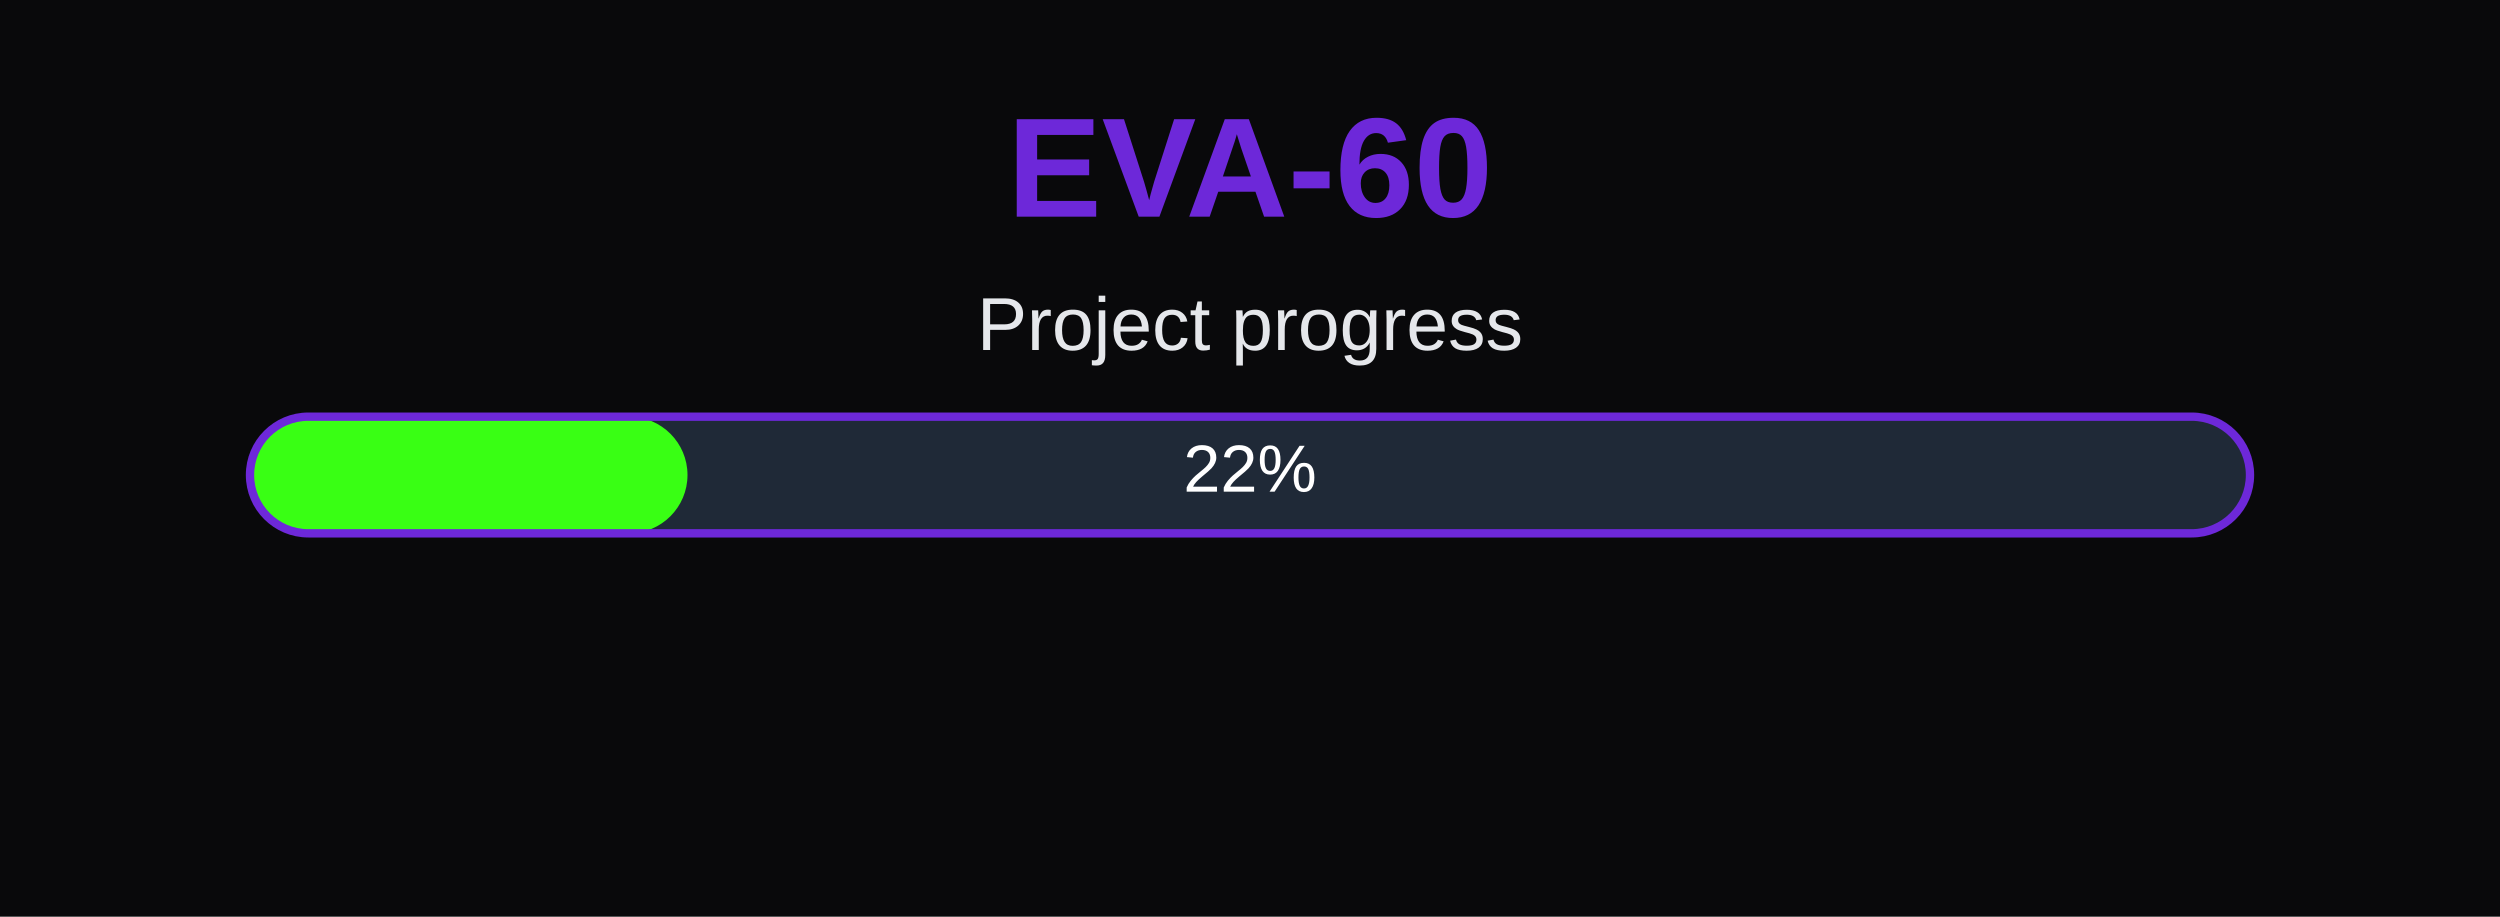
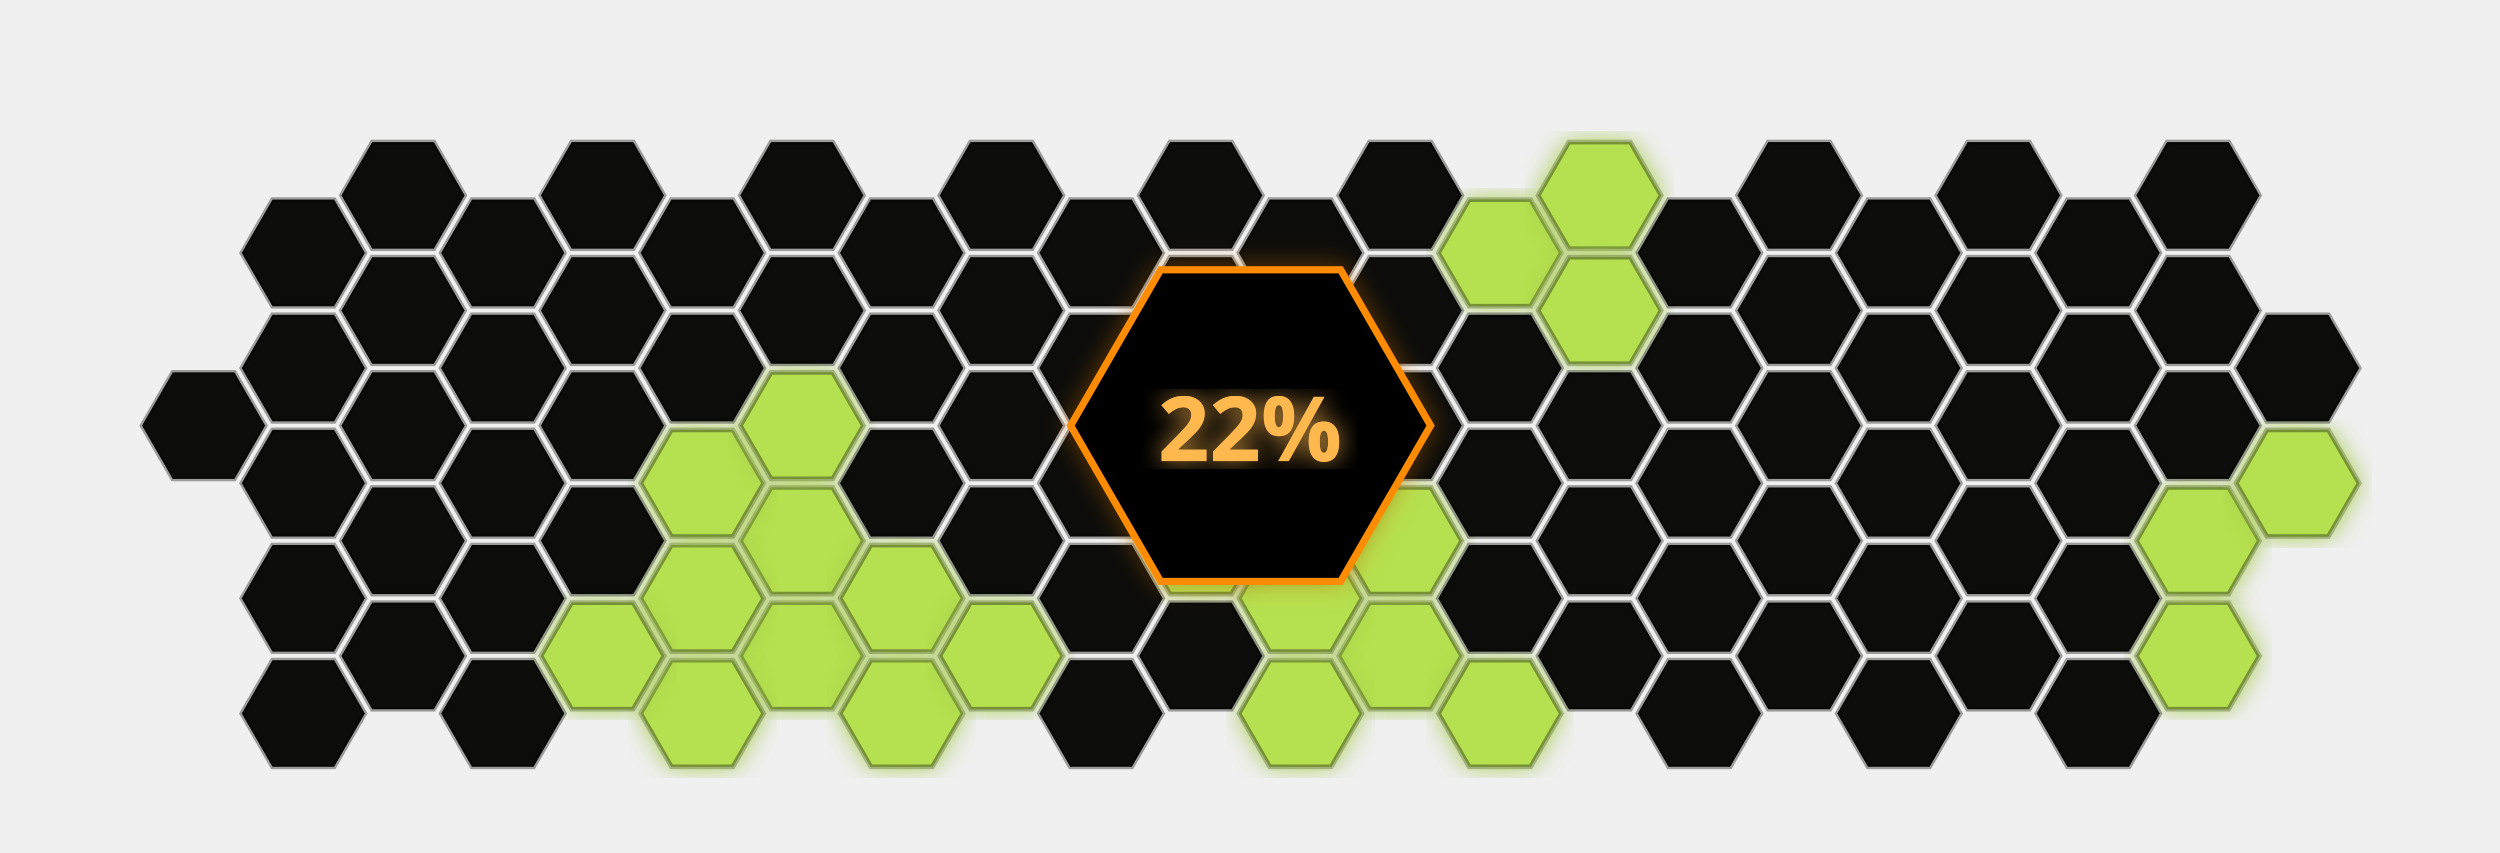
- <svg xmlns="http://www.w3.org/2000/svg" width="600" height="220" viewBox="0 0 600 220">
-   <rect width="600" height="220" fill="#09090B" />
-   <text x="300.0" y="52" text-anchor="middle" font-family="Orbitron, Arial, sans-serif" font-size="34" font-weight="700" fill="#6D28D9">EVA-60</text>
-   <text x="300.0" y="84" text-anchor="middle" font-family="Arial, sans-serif" font-size="18" fill="#E5E7EB">Project progress</text>
-   <rect x="60" y="100" width="480" height="28" rx="14" fill="#1F2937" />
-   <rect x="60" y="100" width="105" height="28" rx="14" fill="#39FF14" />
-   <rect x="60" y="100" width="480" height="28" rx="14" fill="none" stroke="#6D28D9" stroke-width="2" />
-   <text x="300.0" y="118" text-anchor="middle" font-family="Arial, sans-serif" font-size="16" fill="#FFFFFF">22%</text>
+ <svg xmlns="http://www.w3.org/2000/svg" viewBox="0 0 528 180">
+   <style>
+     @font-face {
+       font-family: Orbitron;
+       font-weight: 900;
+       src: url("https://fonts.gstatic.com/s/orbitron/v35/yMJMMIlzdpvBhQQL_SC3X9yhF25-T1nysimBoWgz.woff2") format("woff2");
+     }
+     @keyframes charge {
+       0%, 100% { fill: #0c0c0a; }
+       50%      { fill: #FF8C00; }
+     }
+   </style>
+   <defs>
+     <filter id="g">
+       <feGaussianBlur stdDeviation="2.5" result="blur" />
+       <feMerge>
+         <feMergeNode in="blur" />
+         <feMergeNode in="SourceGraphic" />
+       </feMerge>
+     </filter>
+   </defs>
+   <polygon points="182.36,138.53 175.86,149.79 162.86,149.79 156.36,138.53 162.86,127.27 175.86,127.27" fill="#b5e050" stroke="rgba(0,0,0,0.35)" stroke-width="1" filter="url(#g)" />
+   <polygon points="182.36,114.21 175.86,125.47 162.86,125.47 156.36,114.21 162.86,102.95 175.86,102.95" fill="#b5e050" stroke="rgba(0,0,0,0.35)" stroke-width="1" filter="url(#g)" />
+   <polygon points="203.42,150.69 196.92,161.95 183.92,161.95 177.42,150.69 183.92,139.43 196.92,139.43" fill="#b5e050" stroke="rgba(0,0,0,0.35)" stroke-width="1" filter="url(#g)" />
+   <polygon points="161.30,150.69 154.80,161.95 141.80,161.95 135.30,150.69 141.80,139.43 154.80,139.43" fill="#b5e050" stroke="rgba(0,0,0,0.35)" stroke-width="1" filter="url(#g)" />
+   <polygon points="161.30,126.37 154.80,137.63 141.80,137.63 135.30,126.37 141.80,115.11 154.80,115.11" fill="#b5e050" stroke="rgba(0,0,0,0.35)" stroke-width="1" filter="url(#g)" />
+   <polygon points="308.72,138.53 302.22,149.79 289.22,149.79 282.72,138.53 289.22,127.27 302.22,127.27" fill="#b5e050" stroke="rgba(0,0,0,0.35)" stroke-width="1" filter="url(#g)" />
+   <polygon points="287.66,150.69 281.16,161.95 268.16,161.95 261.66,150.69 268.16,139.43 281.16,139.43" fill="#b5e050" stroke="rgba(0,0,0,0.35)" stroke-width="1" filter="url(#g)" />
+   <polygon points="287.66,126.37 281.16,137.63 268.16,137.63 261.66,126.37 268.16,115.11 281.16,115.11" fill="#b5e050" stroke="rgba(0,0,0,0.35)" stroke-width="1" filter="url(#g)" />
+   <polygon points="161.30,102.05 154.80,113.31 141.80,113.31 135.30,102.05 141.80,90.79 154.80,90.79" fill="#b5e050" stroke="rgba(0,0,0,0.35)" stroke-width="1" filter="url(#g)" />
+   <polygon points="308.72,114.21 302.22,125.47 289.22,125.47 282.72,114.21 289.22,102.95 302.22,102.95" fill="#b5e050" stroke="rgba(0,0,0,0.35)" stroke-width="1" filter="url(#g)" />
+   <polygon points="329.78,53.42 323.28,64.68 310.28,64.68 303.78,53.42 310.28,42.16 323.28,42.16" fill="#b5e050" stroke="rgba(0,0,0,0.35)" stroke-width="1" filter="url(#g)" />
+   <polygon points="350.84,41.26 344.34,52.52 331.34,52.52 324.84,41.26 331.34,30.00 344.34,30.00" fill="#b5e050" stroke="rgba(0,0,0,0.35)" stroke-width="1" filter="url(#g)" />
+   <polygon points="203.42,126.37 196.92,137.63 183.92,137.63 177.42,126.37 183.92,115.11 196.92,115.11" fill="#b5e050" stroke="rgba(0,0,0,0.35)" stroke-width="1" filter="url(#g)" />
+   <polygon points="329.78,150.69 323.28,161.95 310.28,161.95 303.78,150.69 310.28,139.43 323.28,139.43" fill="#b5e050" stroke="rgba(0,0,0,0.35)" stroke-width="1" filter="url(#g)" />
+   <polygon points="182.36,89.89 175.86,101.15 162.86,101.15 156.36,89.89 162.86,78.64 175.86,78.64" fill="#b5e050" stroke="rgba(0,0,0,0.35)" stroke-width="1" filter="url(#g)" />
+   <polygon points="266.60,114.21 260.10,125.47 247.10,125.47 240.60,114.21 247.10,102.95 260.10,102.95" fill="#b5e050" stroke="rgba(0,0,0,0.35)" stroke-width="1" filter="url(#g)" />
+   <polygon points="477.20,138.53 470.70,149.79 457.70,149.79 451.20,138.53 457.70,127.27 470.70,127.27" fill="#b5e050" stroke="rgba(0,0,0,0.35)" stroke-width="1" filter="url(#g)" />
+   <polygon points="350.84,65.58 344.34,76.83 331.34,76.83 324.84,65.58 331.34,54.32 344.34,54.32" fill="#b5e050" stroke="rgba(0,0,0,0.35)" stroke-width="1" filter="url(#g)" />
+   <polygon points="477.20,114.21 470.70,125.47 457.70,125.47 451.20,114.21 457.70,102.95 470.70,102.95" fill="#b5e050" stroke="rgba(0,0,0,0.35)" stroke-width="1" filter="url(#g)" />
+   <polygon points="140.24,138.53 133.74,149.79 120.74,149.79 114.24,138.53 120.74,127.27 133.74,127.27" fill="#b5e050" stroke="rgba(0,0,0,0.35)" stroke-width="1" filter="url(#g)" />
+   <polygon points="224.48,138.53 217.98,149.79 204.98,149.79 198.48,138.53 204.98,127.27 217.98,127.27" fill="#b5e050" stroke="rgba(0,0,0,0.35)" stroke-width="1" filter="url(#g)" />
+   <polygon points="498.26,102.05 491.76,113.31 478.76,113.31 472.26,102.05 478.76,90.79 491.76,90.79" fill="#b5e050" stroke="rgba(0,0,0,0.35)" stroke-width="1" filter="url(#g)" />
+   <polygon points="266.60,138.53 260.10,149.79 247.10,149.79 240.60,138.53 247.10,127.27 260.10,127.27" fill="#0c0c0a" stroke="rgba(0,0,0,0.35)" stroke-width="1" style="animation: charge 5.0s ease-in-out infinite; animation-delay: 0.000s;" />
+   <polygon points="477.20,89.89 470.70,101.15 457.70,101.15 451.20,89.89 457.70,78.64 470.70,78.64" fill="#0c0c0a" stroke="rgba(0,0,0,0.35)" stroke-width="1" style="animation: charge 5.0s ease-in-out infinite; animation-delay: 0.333s;" />
+   <polygon points="329.78,77.74 323.28,88.99 310.28,88.99 303.78,77.74 310.28,66.48 323.28,66.48" fill="#0c0c0a" stroke="rgba(0,0,0,0.35)" stroke-width="1" style="animation: charge 5.0s ease-in-out infinite; animation-delay: 0.667s;" />
+   <polygon points="77.06,150.69 70.56,161.95 57.56,161.95 51.06,150.69 57.56,139.43 70.56,139.43" fill="#0c0c0a" stroke="rgba(0,0,0,0.35)" stroke-width="1" style="animation: charge 5.0s ease-in-out infinite; animation-delay: 1.000s;" />
+   <polygon points="140.24,114.21 133.74,125.47 120.74,125.47 114.24,114.21 120.74,102.95 133.74,102.95" fill="#0c0c0a" stroke="rgba(0,0,0,0.35)" stroke-width="1" style="animation: charge 5.0s ease-in-out infinite; animation-delay: 1.333s;" />
+   <polygon points="161.30,77.74 154.80,88.99 141.80,88.99 135.30,77.74 141.80,66.48 154.80,66.48" fill="#0c0c0a" stroke="rgba(0,0,0,0.35)" stroke-width="1" style="animation: charge 5.0s ease-in-out infinite; animation-delay: 1.667s;" />
+   <polygon points="308.72,89.89 302.22,101.15 289.22,101.15 282.72,89.89 289.22,78.64 302.22,78.64" fill="#0c0c0a" stroke="rgba(0,0,0,0.35)" stroke-width="1" style="animation: charge 5.0s ease-in-out infinite; animation-delay: 2.000s;" />
+   <polygon points="329.78,126.37 323.28,137.63 310.28,137.63 303.78,126.37 310.28,115.11 323.28,115.11" fill="#0c0c0a" stroke="rgba(0,0,0,0.35)" stroke-width="1" style="animation: charge 5.0s ease-in-out infinite; animation-delay: 2.333s;" />
+   <polygon points="266.60,65.58 260.10,76.83 247.10,76.83 240.60,65.58 247.10,54.32 260.10,54.32" fill="#0c0c0a" stroke="rgba(0,0,0,0.35)" stroke-width="1" style="animation: charge 5.0s ease-in-out infinite; animation-delay: 2.667s;" />
+   <polygon points="477.20,65.58 470.70,76.83 457.70,76.83 451.20,65.58 457.70,54.32 470.70,54.32" fill="#0c0c0a" stroke="rgba(0,0,0,0.35)" stroke-width="1" style="animation: charge 5.0s ease-in-out infinite; animation-delay: 3.000s;" />
+   <polygon points="308.72,41.26 302.22,52.52 289.22,52.52 282.72,41.26 289.22,30.00 302.22,30.00" fill="#0c0c0a" stroke="rgba(0,0,0,0.35)" stroke-width="1" style="animation: charge 5.0s ease-in-out infinite; animation-delay: 3.333s;" />
+   <polygon points="140.24,89.89 133.74,101.15 120.74,101.15 114.24,89.89 120.74,78.64 133.74,78.64" fill="#0c0c0a" stroke="rgba(0,0,0,0.35)" stroke-width="1" style="animation: charge 5.0s ease-in-out infinite; animation-delay: 3.667s;" />
+   <polygon points="350.84,89.89 344.34,101.15 331.34,101.15 324.84,89.89 331.34,78.64 344.34,78.64" fill="#0c0c0a" stroke="rgba(0,0,0,0.35)" stroke-width="1" style="animation: charge 5.0s ease-in-out infinite; animation-delay: 4.000s;" />
+   <polygon points="329.78,102.05 323.28,113.31 310.28,113.31 303.78,102.05 310.28,90.79 323.28,90.79" fill="#0c0c0a" stroke="rgba(0,0,0,0.35)" stroke-width="1" style="animation: charge 5.0s ease-in-out infinite; animation-delay: 4.333s;" />
+   <polygon points="245.54,77.74 239.04,88.99 226.04,88.99 219.54,77.74 226.04,66.48 239.04,66.48" fill="#0c0c0a" stroke="rgba(0,0,0,0.35)" stroke-width="1" style="animation: charge 5.0s ease-in-out infinite; animation-delay: 4.667s;" />
+   <polygon points="371.90,102.05 365.40,113.31 352.40,113.31 345.90,102.05 352.40,90.79 365.40,90.79" fill="#0c0c0a" stroke="rgba(0,0,0,0.35)" stroke-width="1" />
+   <polygon points="140.24,65.58 133.74,76.83 120.74,76.83 114.24,65.58 120.74,54.32 133.74,54.32" fill="#0c0c0a" stroke="rgba(0,0,0,0.35)" stroke-width="1" />
+   <polygon points="245.54,102.05 239.04,113.31 226.04,113.31 219.54,102.05 226.04,90.79 239.04,90.79" fill="#0c0c0a" stroke="rgba(0,0,0,0.35)" stroke-width="1" />
+   <polygon points="414.02,150.69 407.52,161.95 394.52,161.95 388.02,150.69 394.52,139.43 407.52,139.43" fill="#0c0c0a" stroke="rgba(0,0,0,0.35)" stroke-width="1" />
+   <polygon points="308.72,65.58 302.22,76.83 289.22,76.83 282.72,65.58 289.22,54.32 302.22,54.32" fill="#0c0c0a" stroke="rgba(0,0,0,0.35)" stroke-width="1" />
+   <polygon points="371.90,77.74 365.40,88.99 352.40,88.99 345.90,77.74 352.40,66.48 365.40,66.48" fill="#0c0c0a" stroke="rgba(0,0,0,0.35)" stroke-width="1" />
+   <polygon points="98.12,138.53 91.62,149.79 78.62,149.79 72.12,138.53 78.62,127.27 91.62,127.27" fill="#0c0c0a" stroke="rgba(0,0,0,0.35)" stroke-width="1" />
+   <polygon points="245.54,53.42 239.04,64.68 226.04,64.68 219.54,53.42 226.04,42.16 239.04,42.16" fill="#0c0c0a" stroke="rgba(0,0,0,0.35)" stroke-width="1" />
+   <polygon points="456.14,53.42 449.64,64.68 436.64,64.68 430.14,53.42 436.64,42.16 449.64,42.16" fill="#0c0c0a" stroke="rgba(0,0,0,0.35)" stroke-width="1" />
+   <polygon points="456.14,150.69 449.64,161.95 436.64,161.95 430.14,150.69 436.64,139.43 449.64,139.43" fill="#0c0c0a" stroke="rgba(0,0,0,0.35)" stroke-width="1" />
+   <polygon points="477.20,41.26 470.70,52.52 457.70,52.52 451.20,41.26 457.70,30.00 470.70,30.00" fill="#0c0c0a" stroke="rgba(0,0,0,0.35)" stroke-width="1" />
+   <polygon points="245.54,126.37 239.04,137.63 226.04,137.63 219.54,126.37 226.04,115.11 239.04,115.11" fill="#0c0c0a" stroke="rgba(0,0,0,0.35)" stroke-width="1" />
+   <polygon points="245.54,150.69 239.04,161.95 226.04,161.95 219.54,150.69 226.04,139.43 239.04,139.43" fill="#0c0c0a" stroke="rgba(0,0,0,0.35)" stroke-width="1" />
+   <polygon points="350.84,138.53 344.34,149.79 331.34,149.79 324.84,138.53 331.34,127.27 344.34,127.27" fill="#0c0c0a" stroke="rgba(0,0,0,0.35)" stroke-width="1" />
+   <polygon points="350.84,114.21 344.34,125.47 331.34,125.47 324.84,114.21 331.34,102.95 344.34,102.95" fill="#0c0c0a" stroke="rgba(0,0,0,0.35)" stroke-width="1" />
+   <polygon points="371.90,126.37 365.40,137.63 352.40,137.63 345.90,126.37 352.40,115.11 365.40,115.11" fill="#0c0c0a" stroke="rgba(0,0,0,0.35)" stroke-width="1" />
+   <polygon points="224.48,114.21 217.98,125.47 204.98,125.47 198.48,114.21 204.98,102.95 217.98,102.95" fill="#0c0c0a" stroke="rgba(0,0,0,0.35)" stroke-width="1" />
+   <polygon points="203.42,102.05 196.92,113.31 183.92,113.31 177.42,102.05 183.92,90.79 196.92,90.79" fill="#0c0c0a" stroke="rgba(0,0,0,0.35)" stroke-width="1" />
+   <polygon points="392.96,138.53 386.46,149.79 373.46,149.79 366.96,138.53 373.46,127.27 386.46,127.27" fill="#0c0c0a" stroke="rgba(0,0,0,0.35)" stroke-width="1" />
+   <polygon points="435.08,138.53 428.58,149.79 415.58,149.79 409.08,138.53 415.58,127.27 428.58,127.27" fill="#0c0c0a" stroke="rgba(0,0,0,0.35)" stroke-width="1" />
+   <polygon points="119.18,150.69 112.68,161.95 99.68,161.95 93.18,150.69 99.68,139.43 112.68,139.43" fill="#0c0c0a" stroke="rgba(0,0,0,0.35)" stroke-width="1" />
+   <polygon points="224.48,41.26 217.98,52.52 204.98,52.52 198.48,41.26 204.98,30.00 217.98,30.00" fill="#0c0c0a" stroke="rgba(0,0,0,0.35)" stroke-width="1" />
+   <polygon points="371.90,53.42 365.40,64.68 352.40,64.68 345.90,53.42 352.40,42.16 365.40,42.16" fill="#0c0c0a" stroke="rgba(0,0,0,0.35)" stroke-width="1" />
+   <polygon points="182.36,65.58 175.86,76.83 162.86,76.83 156.36,65.58 162.86,54.32 175.86,54.32" fill="#0c0c0a" stroke="rgba(0,0,0,0.35)" stroke-width="1" />
+   <polygon points="140.24,41.26 133.74,52.52 120.74,52.52 114.24,41.26 120.74,30.00 133.74,30.00" fill="#0c0c0a" stroke="rgba(0,0,0,0.35)" stroke-width="1" />
+   <polygon points="392.96,114.21 386.46,125.47 373.46,125.47 366.96,114.21 373.46,102.95 386.46,102.95" fill="#0c0c0a" stroke="rgba(0,0,0,0.35)" stroke-width="1" />
+   <polygon points="56.00,89.89 49.50,101.15 36.50,101.15 30.00,89.89 36.50,78.64 49.50,78.64" fill="#0c0c0a" stroke="rgba(0,0,0,0.35)" stroke-width="1" />
+   <polygon points="266.60,41.26 260.10,52.52 247.10,52.52 240.60,41.26 247.10,30.00 260.10,30.00" fill="#0c0c0a" stroke="rgba(0,0,0,0.35)" stroke-width="1" />
+   <polygon points="498.26,77.74 491.76,88.99 478.76,88.99 472.26,77.74 478.76,66.48 491.76,66.48" fill="#0c0c0a" stroke="rgba(0,0,0,0.35)" stroke-width="1" />
+   <polygon points="287.66,53.42 281.16,64.68 268.16,64.68 261.66,53.42 268.16,42.16 281.16,42.16" fill="#0c0c0a" stroke="rgba(0,0,0,0.35)" stroke-width="1" />
+   <polygon points="371.90,150.69 365.40,161.95 352.40,161.95 345.90,150.69 352.40,139.43 365.40,139.43" fill="#0c0c0a" stroke="rgba(0,0,0,0.35)" stroke-width="1" />
+   <polygon points="161.30,53.42 154.80,64.68 141.80,64.68 135.30,53.42 141.80,42.16 154.80,42.16" fill="#0c0c0a" stroke="rgba(0,0,0,0.35)" stroke-width="1" />
+   <polygon points="456.14,77.74 449.64,88.99 436.64,88.99 430.14,77.74 436.64,66.48 449.64,66.48" fill="#0c0c0a" stroke="rgba(0,0,0,0.35)" stroke-width="1" />
+   <polygon points="77.06,126.37 70.56,137.63 57.56,137.63 51.06,126.37 57.56,115.11 70.56,115.11" fill="#0c0c0a" stroke="rgba(0,0,0,0.35)" stroke-width="1" />
+   <polygon points="224.48,65.58 217.98,76.83 204.98,76.83 198.48,65.58 204.98,54.32 217.98,54.32" fill="#0c0c0a" stroke="rgba(0,0,0,0.35)" stroke-width="1" />
+   <polygon points="224.48,89.89 217.98,101.15 204.98,101.15 198.48,89.89 204.98,78.64 217.98,78.64" fill="#0c0c0a" stroke="rgba(0,0,0,0.35)" stroke-width="1" />
+   <polygon points="456.14,126.37 449.64,137.63 436.64,137.63 430.14,126.37 436.64,115.11 449.64,115.11" fill="#0c0c0a" stroke="rgba(0,0,0,0.35)" stroke-width="1" />
+   <polygon points="203.42,53.42 196.92,64.68 183.92,64.68 177.42,53.42 183.92,42.16 196.92,42.16" fill="#0c0c0a" stroke="rgba(0,0,0,0.35)" stroke-width="1" />
+   <polygon points="456.14,102.05 449.64,113.31 436.64,113.31 430.14,102.05 436.64,90.79 449.64,90.79" fill="#0c0c0a" stroke="rgba(0,0,0,0.35)" stroke-width="1" />
+   <polygon points="203.42,77.74 196.92,88.99 183.92,88.99 177.42,77.74 183.92,66.48 196.92,66.48" fill="#0c0c0a" stroke="rgba(0,0,0,0.35)" stroke-width="1" />
+   <polygon points="392.96,89.89 386.46,101.15 373.46,101.15 366.96,89.89 373.46,78.64 386.46,78.64" fill="#0c0c0a" stroke="rgba(0,0,0,0.35)" stroke-width="1" />
+   <polygon points="182.36,41.26 175.86,52.52 162.86,52.52 156.36,41.26 162.86,30.00 175.86,30.00" fill="#0c0c0a" stroke="rgba(0,0,0,0.35)" stroke-width="1" />
+   <polygon points="414.02,126.37 407.52,137.63 394.52,137.63 388.02,126.37 394.52,115.11 407.52,115.11" fill="#0c0c0a" stroke="rgba(0,0,0,0.35)" stroke-width="1" />
+   <polygon points="119.18,53.42 112.68,64.68 99.68,64.68 93.18,53.42 99.68,42.16 112.68,42.16" fill="#0c0c0a" stroke="rgba(0,0,0,0.35)" stroke-width="1" />
+   <polygon points="119.18,126.37 112.68,137.63 99.68,137.63 93.18,126.37 99.68,115.11 112.68,115.11" fill="#0c0c0a" stroke="rgba(0,0,0,0.35)" stroke-width="1" />
+   <polygon points="435.08,41.26 428.58,52.52 415.58,52.52 409.08,41.26 415.58,30.00 428.58,30.00" fill="#0c0c0a" stroke="rgba(0,0,0,0.35)" stroke-width="1" />
+   <polygon points="435.08,114.21 428.58,125.47 415.58,125.47 409.08,114.21 415.58,102.95 428.58,102.95" fill="#0c0c0a" stroke="rgba(0,0,0,0.35)" stroke-width="1" />
+   <polygon points="98.12,114.21 91.62,125.47 78.62,125.47 72.12,114.21 78.62,102.95 91.62,102.95" fill="#0c0c0a" stroke="rgba(0,0,0,0.35)" stroke-width="1" />
+   <polygon points="119.18,77.74 112.68,88.99 99.68,88.99 93.18,77.74 99.68,66.48 112.68,66.48" fill="#0c0c0a" stroke="rgba(0,0,0,0.35)" stroke-width="1" />
+   <polygon points="119.18,102.05 112.68,113.31 99.68,113.31 93.18,102.05 99.68,90.79 112.68,90.79" fill="#0c0c0a" stroke="rgba(0,0,0,0.35)" stroke-width="1" />
+   <polygon points="392.96,65.58 386.46,76.83 373.46,76.83 366.96,65.58 373.46,54.32 386.46,54.32" fill="#0c0c0a" stroke="rgba(0,0,0,0.35)" stroke-width="1" />
+   <polygon points="77.06,102.05 70.56,113.31 57.56,113.31 51.06,102.05 57.56,90.79 70.56,90.79" fill="#0c0c0a" stroke="rgba(0,0,0,0.35)" stroke-width="1" />
+   <polygon points="392.96,41.26 386.46,52.52 373.46,52.52 366.96,41.26 373.46,30.00 386.46,30.00" fill="#0c0c0a" stroke="rgba(0,0,0,0.35)" stroke-width="1" />
+   <polygon points="414.02,102.05 407.52,113.31 394.52,113.31 388.02,102.05 394.52,90.79 407.52,90.79" fill="#0c0c0a" stroke="rgba(0,0,0,0.35)" stroke-width="1" />
+   <polygon points="435.08,65.58 428.58,76.83 415.58,76.83 409.08,65.58 415.58,54.32 428.58,54.32" fill="#0c0c0a" stroke="rgba(0,0,0,0.35)" stroke-width="1" />
+   <polygon points="435.08,89.89 428.58,101.15 415.58,101.15 409.08,89.89 415.58,78.64 428.58,78.64" fill="#0c0c0a" stroke="rgba(0,0,0,0.35)" stroke-width="1" />
+   <polygon points="414.02,53.42 407.52,64.68 394.52,64.68 388.02,53.42 394.52,42.16 407.52,42.16" fill="#0c0c0a" stroke="rgba(0,0,0,0.35)" stroke-width="1" />
+   <polygon points="98.12,41.26 91.62,52.52 78.62,52.52 72.12,41.26 78.62,30.00 91.62,30.00" fill="#0c0c0a" stroke="rgba(0,0,0,0.35)" stroke-width="1" />
+   <polygon points="98.12,89.89 91.62,101.15 78.62,101.15 72.12,89.89 78.62,78.64 91.62,78.64" fill="#0c0c0a" stroke="rgba(0,0,0,0.35)" stroke-width="1" />
+   <polygon points="414.02,77.74 407.52,88.99 394.52,88.99 388.02,77.74 394.52,66.48 407.52,66.48" fill="#0c0c0a" stroke="rgba(0,0,0,0.35)" stroke-width="1" />
+   <polygon points="77.06,77.74 70.56,88.99 57.56,88.99 51.06,77.74 57.56,66.48 70.56,66.48" fill="#0c0c0a" stroke="rgba(0,0,0,0.35)" stroke-width="1" />
+   <polygon points="77.06,53.42 70.56,64.68 57.56,64.68 51.06,53.42 57.56,42.16 70.56,42.16" fill="#0c0c0a" stroke="rgba(0,0,0,0.35)" stroke-width="1" />
+   <polygon points="98.12,65.58 91.62,76.83 78.62,76.83 72.12,65.58 78.62,54.32 91.62,54.32" fill="#0c0c0a" stroke="rgba(0,0,0,0.35)" stroke-width="1" />
+   <polygon points="302.13,89.89 283.13,122.80 245.13,122.80 226.13,89.89 245.13,56.99 283.13,56.99" fill="#000000" stroke="#FF8C00" stroke-width="1.5" />
+   <polygon points="302.13,89.89 283.13,122.80 245.13,122.80 226.13,89.89 245.13,56.99 283.13,56.99" fill="#000000" stroke="#FF8C00" stroke-width="1.5" filter="url(#g)" opacity="0.5" />
+   <text x="264" y="90" text-anchor="middle" dominant-baseline="central" fill="#ffb84d" font-size="19" font-family="'Orbitron','Arial Black',sans-serif" font-weight="900" filter="url(#g)" opacity="0.8">22%</text>
+   <text x="264" y="90" text-anchor="middle" dominant-baseline="central" fill="#ffb84d" font-size="19" font-family="'Orbitron','Arial Black',sans-serif" font-weight="900">22%</text>
</svg>
